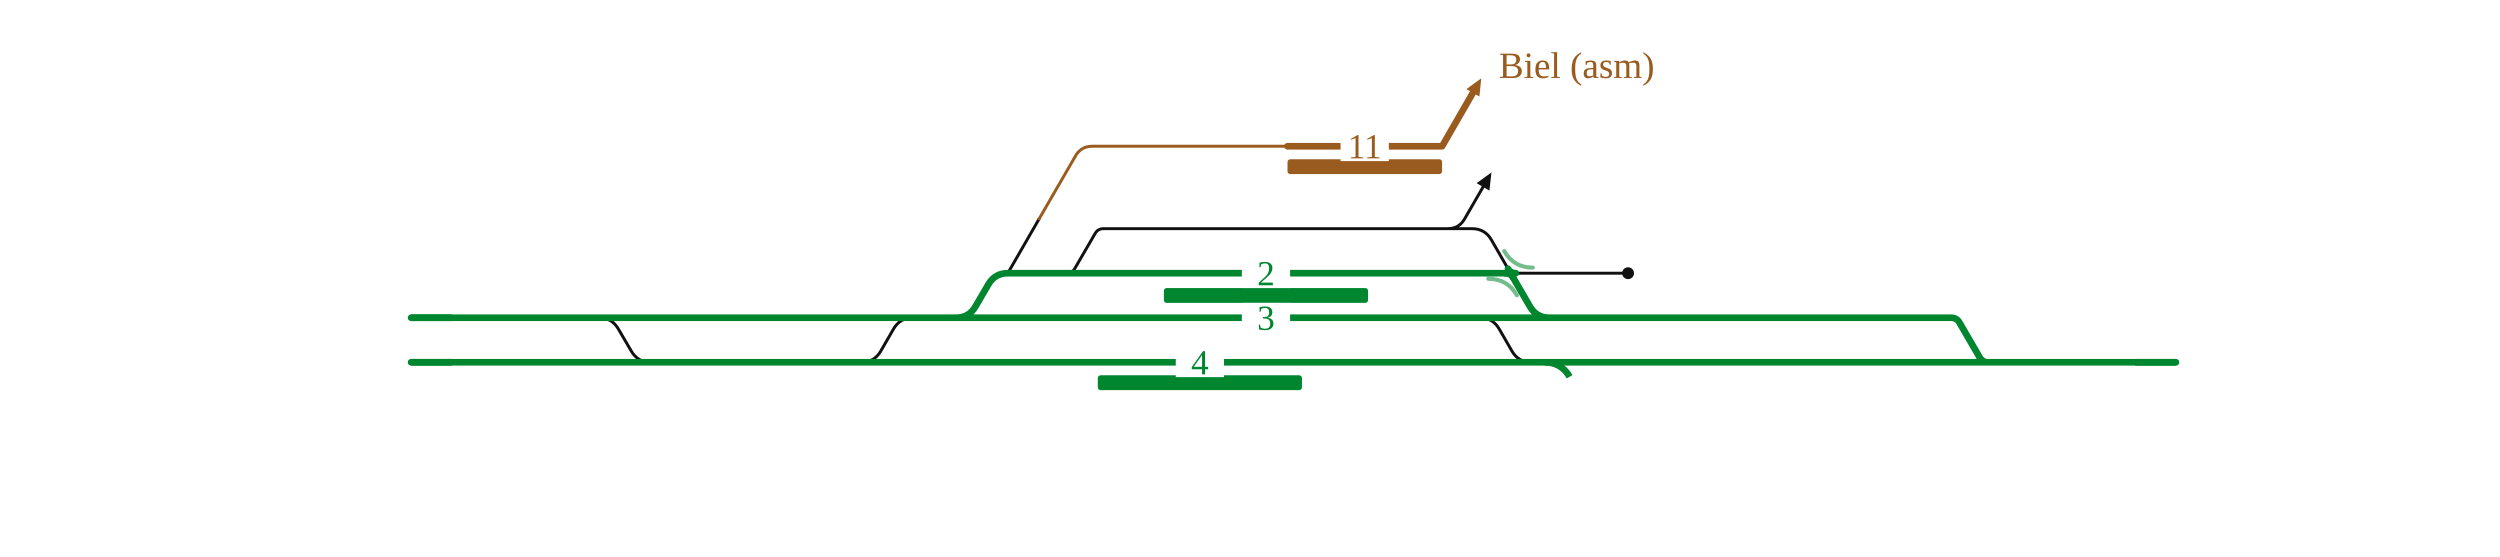
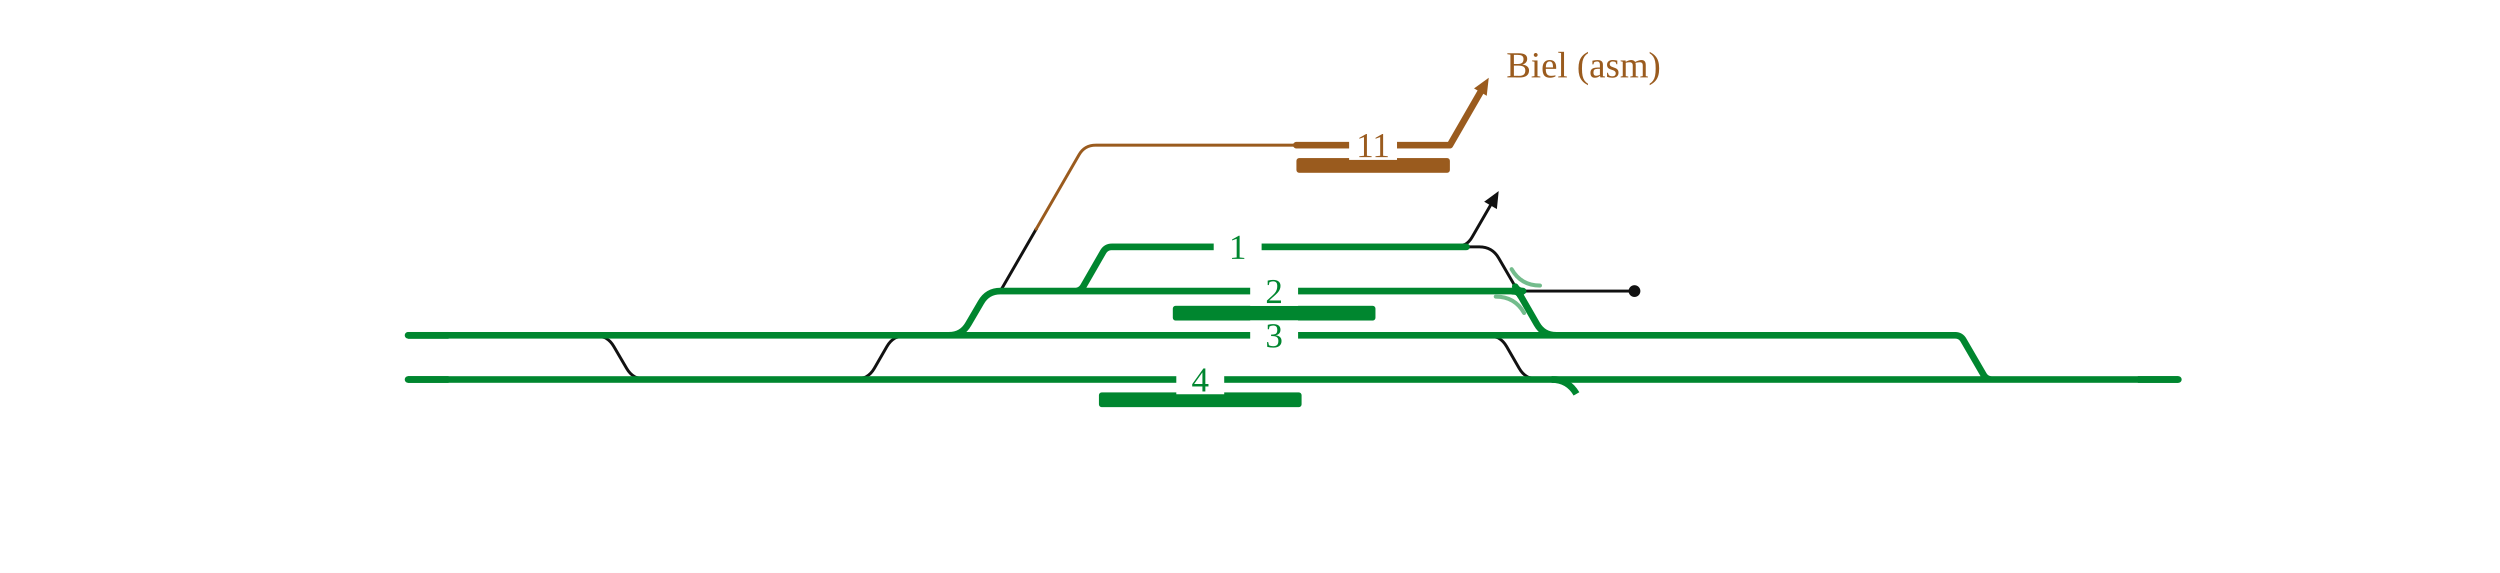
- <svg xmlns="http://www.w3.org/2000/svg" viewBox="0 0 1347 300" width="1347" height="300" font-family="Fira Sans, Source Sans 3, Helvetica, Arial, sans-serif">
+ <svg xmlns="http://www.w3.org/2000/svg" viewBox="0 0 1357 311" width="1357" height="311" font-family="Fira Sans, Source Sans 3, Helvetica, Arial, sans-serif">
  <rect width="100%" height="100%" fill="#fff" />
  <g fill="none" stroke-linecap="round" stroke-linejoin="round">
-     <path d="M813.9,147.2H877.2 M796.2,171.2H797.3Q804.3,171.2 807.8,177.3L814.6,189.1Q818.1,195.2 825.1,195.2H825.1 M464.1,195.2H464.1Q471.1,195.2 474.6,189.1L481.4,177.3Q484.9,171.2 491.9,171.2H491.9 M322.7,171.2H322.7Q329.7,171.2 333.2,177.3L340.1,189.1Q343.6,195.2 350.6,195.2H350.6 M574.6,147.2H574.6Q577.7,147.2 579.2,144.5L590.0,125.9Q591.5,123.2 594.6,123.2H594.6M594.6,123.2H786.1 M786.1,123.2L786.1,123.2 M780.1,123.2Q786.1,123.2 789.1,118.0L799.1,100.7 M786.1,123.2L793.1,123.2Q800.1,123.2 803.6,129.3L813.9,147.2 M543.0,147.2L559.9,117.9" stroke="#111" stroke-width="1.6" />
-     <path d="M574.6,147.2H813.9 M543.0,147.2H574.6 M491.9,171.2H515.1 M515.1,171.2H796.2 M841.2,195.2H1071.2 M464.1,195.2H825.1 M825.1,195.2H841.2  M796.2,171.2H841.8 M350.6,195.2H464.1 M322.7,171.2H491.9 M841.8,171.2H1051.2M1051.2,171.2H1051.2Q1054.3,171.2 1055.8,173.9L1066.6,192.5Q1068.2,195.2 1071.2,195.2H1071.2 M515.1,171.2H515.1Q522.1,171.2 525.6,165.1L532.5,153.3Q536.0,147.2 543.0,147.2H543.0 M1071.2,195.2H1172.4 M221.5,195.2H350.6 M221.5,171.2H322.7 M813.9,147.2L824.3,165.1Q827.8,171.2 834.8,171.2L841.8,171.2" stroke="#00862f" stroke-width="3.6" />
-     <path d="M811.1,147.2Q813.9,147.2 815.3,149.6" fill="none" stroke="#00862f" stroke-width="3.6" stroke-linecap="round" />
-     <path d="M816.7,147.2Q813.9,147.2 812.5,144.8" fill="none" stroke="#00862f" stroke-width="3.6" stroke-linecap="round" />
-     <path d="M798.1,42.2L797.1,52.0L790.1,48.0Z" fill="#9a5b1e" stroke="none" />
-     <path d="M559.9,117.9L579.5,84.0Q582.5,78.8 588.5,78.8L646.8,78.8 M646.8,78.8L693.7,78.8" stroke="#9a5b1e" stroke-width="1.6" />
-     <path d="M693.7,78.8L777.0,78.8 M777.0,78.8L793.6,50.0" stroke="#9a5b1e" stroke-width="3.6" />
+     <path d="M823.9,158.0H887.2 M806.2,182.0H807.3Q814.3,182.0 817.8,188.1L824.6,199.9Q828.1,206.0 835.1,206.0H835.1 M464.1,206.0H464.1Q471.1,206.0 474.6,199.9L481.4,188.1Q484.9,182.0 491.9,182.0H491.9 M322.7,182.0H322.7Q329.7,182.0 333.2,188.1L340.1,199.9Q343.6,206.0 350.6,206.0H350.6 M796.0,134.0L796.0,134.0 M790.0,134.0Q796.0,134.0 799.0,128.8L809.0,111.5 M796.0,134.0L803.0,134.0Q810.0,134.0 813.5,140.1L823.9,158.0 M543.0,158.0L562.4,124.4" stroke="#111" stroke-width="1.6" />
+     <path d="M583.5,158.0H823.9 M543.0,158.0H583.5 M491.9,182.0H515.1 M515.1,182.0H806.2 M851.2,206.0H1081.2 M464.1,206.0H835.1 M835.1,206.0H851.2  M806.2,182.0H851.7 M350.6,206.0H464.1 M322.7,182.0H491.9 M583.5,158.0H583.5Q586.5,158.0 588.1,155.3L598.8,136.7Q600.4,134.0 603.5,134.0H603.5M603.5,134.0H796.0 M851.7,182.0H1061.2M1061.2,182.0H1061.2Q1064.3,182.0 1065.8,184.7L1076.6,203.3Q1078.1,206.0 1081.2,206.0H1081.2 M515.1,182.0H515.1Q522.1,182.0 525.6,175.9L532.5,164.1Q536.0,158.0 543.0,158.0H543.0 M1081.2,206.0H1182.4 M221.5,206.0H350.6 M221.5,182.0H322.7 M823.9,158.0L834.2,175.9Q837.7,182.0 844.7,182.0L851.7,182.0" stroke="#00862f" stroke-width="3.6" />
+     <path d="M821.1,158.0Q823.9,158.0 825.3,160.4" fill="none" stroke="#00862f" stroke-width="3.6" stroke-linecap="round" />
+     <path d="M826.7,158.0Q823.9,158.0 822.5,155.6" fill="none" stroke="#00862f" stroke-width="3.6" stroke-linecap="round" />
+     <path d="M808.1,42.2L807.0,52.0L800.1,48.0Z" fill="#9a5b1e" stroke="none" />
+     <path d="M562.4,124.4L585.7,84.0Q588.7,78.8 594.7,78.8L656.8,78.8 M656.8,78.8L703.7,78.8" stroke="#9a5b1e" stroke-width="1.6" />
+     <path d="M703.7,78.8L787.0,78.8 M787.0,78.8L803.6,50.0" stroke="#9a5b1e" stroke-width="3.6" />
  </g>
-   <rect x="693.7" y="85.8" width="83.3" height="8" rx="1.5" fill="#9a5b1e" />
-   <text x="807.6" y="42.0" font-size="20" text-anchor="start" fill="#9a5b1e">Biel (asm)</text>
-   <rect x="722.3" y="70.8" width="26" height="16" fill="#fff" stroke="none" />
-   <text x="735.3" y="85.3" font-size="19" text-anchor="middle" fill="#9a5b1e">11</text>
+   <rect x="703.7" y="85.8" width="83.3" height="8" rx="1.5" fill="#9a5b1e" />
+   <text x="817.6" y="42.0" font-size="20" text-anchor="start" fill="#9a5b1e">Biel (asm)</text>
+   <rect x="732.3" y="70.8" width="26" height="16" fill="#fff" stroke="none" />
+   <text x="745.3" y="85.3" font-size="19" text-anchor="middle" fill="#9a5b1e">11</text>
  <g fill="none" stroke-linecap="round" stroke-linejoin="round">
</g>
-   <rect x="627.1" y="155.2" width="110.0" height="8" rx="1.5" fill="#00862f" />
-   <rect x="591.5" y="202.2" width="110.0" height="8" rx="1.5" fill="#00862f" />
-   <path d="M801.9,150.2Q812.2,150.2 817.3,159.1" fill="none" stroke="#00862f" stroke-opacity="0.55" stroke-width="2.2" stroke-linecap="round" />
-   <path d="M825.9,144.2Q815.6,144.2 810.5,135.3" fill="none" stroke="#00862f" stroke-opacity="0.55" stroke-width="2.2" stroke-linecap="round" />
-   <circle cx="877.2" cy="147.2" r="3.2" fill="#111" />
-   <path d="M803.6,92.9L802.5,102.7L795.6,98.7Z" fill="#111" />
-   <rect x="669.1" y="139.2" width="26" height="16" fill="#fff" />
-   <text x="682.1" y="153.7" font-size="19" text-anchor="middle" fill="#00862f">2</text>
-   <rect x="669.1" y="163.2" width="26" height="16" fill="#fff" />
-   <text x="682.1" y="177.7" font-size="19" text-anchor="middle" fill="#00862f">3</text>
-   <rect x="633.5" y="187.2" width="26" height="16" fill="#fff" />
-   <text x="646.5" y="201.7" font-size="19" text-anchor="middle" fill="#00862f">4</text>
-   <path d="M1150.4,195.2H1172.4" stroke="#00862f" stroke-width="3.6" fill="none" />
-   <path d="M243.5,195.2H221.5" stroke="#00862f" stroke-width="3.6" fill="none" />
-   <path d="M243.5,171.2H221.5" stroke="#00862f" stroke-width="3.6" fill="none" />
-   <path d="M832.2,195.2Q841.2,195.2 845.7,203.0" stroke="#00862f" stroke-width="3.6" fill="none" />
+   <rect x="636.6" y="166.0" width="110.0" height="8" rx="1.5" fill="#00862f" />
+   <rect x="596.5" y="213.0" width="110.0" height="8" rx="1.5" fill="#00862f" />
+   <path d="M811.9,161.0Q822.2,161.0 827.3,169.9" fill="none" stroke="#00862f" stroke-opacity="0.55" stroke-width="2.2" stroke-linecap="round" />
+   <path d="M835.9,155.0Q825.6,155.0 820.5,146.1" fill="none" stroke="#00862f" stroke-opacity="0.55" stroke-width="2.2" stroke-linecap="round" />
+   <circle cx="887.2" cy="158.0" r="3.2" fill="#111" />
+   <path d="M813.5,103.7L812.5,113.5L805.6,109.5Z" fill="#111" data-pfeil="0" />
+   <rect x="678.6" y="150.0" width="26" height="16" fill="#fff" />
+   <text x="691.6" y="164.5" font-size="19" text-anchor="middle" fill="#00862f">2</text>
+   <rect x="678.6" y="174.0" width="26" height="16" fill="#fff" />
+   <text x="691.6" y="188.5" font-size="19" text-anchor="middle" fill="#00862f">3</text>
+   <rect x="638.5" y="198.0" width="26" height="16" fill="#fff" />
+   <text x="651.5" y="212.5" font-size="19" text-anchor="middle" fill="#00862f">4</text>
+   <rect x="658.8" y="126.0" width="26" height="16" fill="#fff" />
+   <text x="671.8" y="140.5" font-size="19" text-anchor="middle" fill="#00862f">1</text>
+   <path d="M1160.4,206.0H1182.4" stroke="#00862f" stroke-width="3.6" fill="none" />
+   <path d="M243.5,206.0H221.5" stroke="#00862f" stroke-width="3.6" fill="none" />
+   <path d="M243.5,182.0H221.5" stroke="#00862f" stroke-width="3.6" fill="none" />
+   <path d="M842.2,206.0Q851.2,206.0 855.7,213.8" stroke="#00862f" stroke-width="3.6" fill="none" />
</svg>
